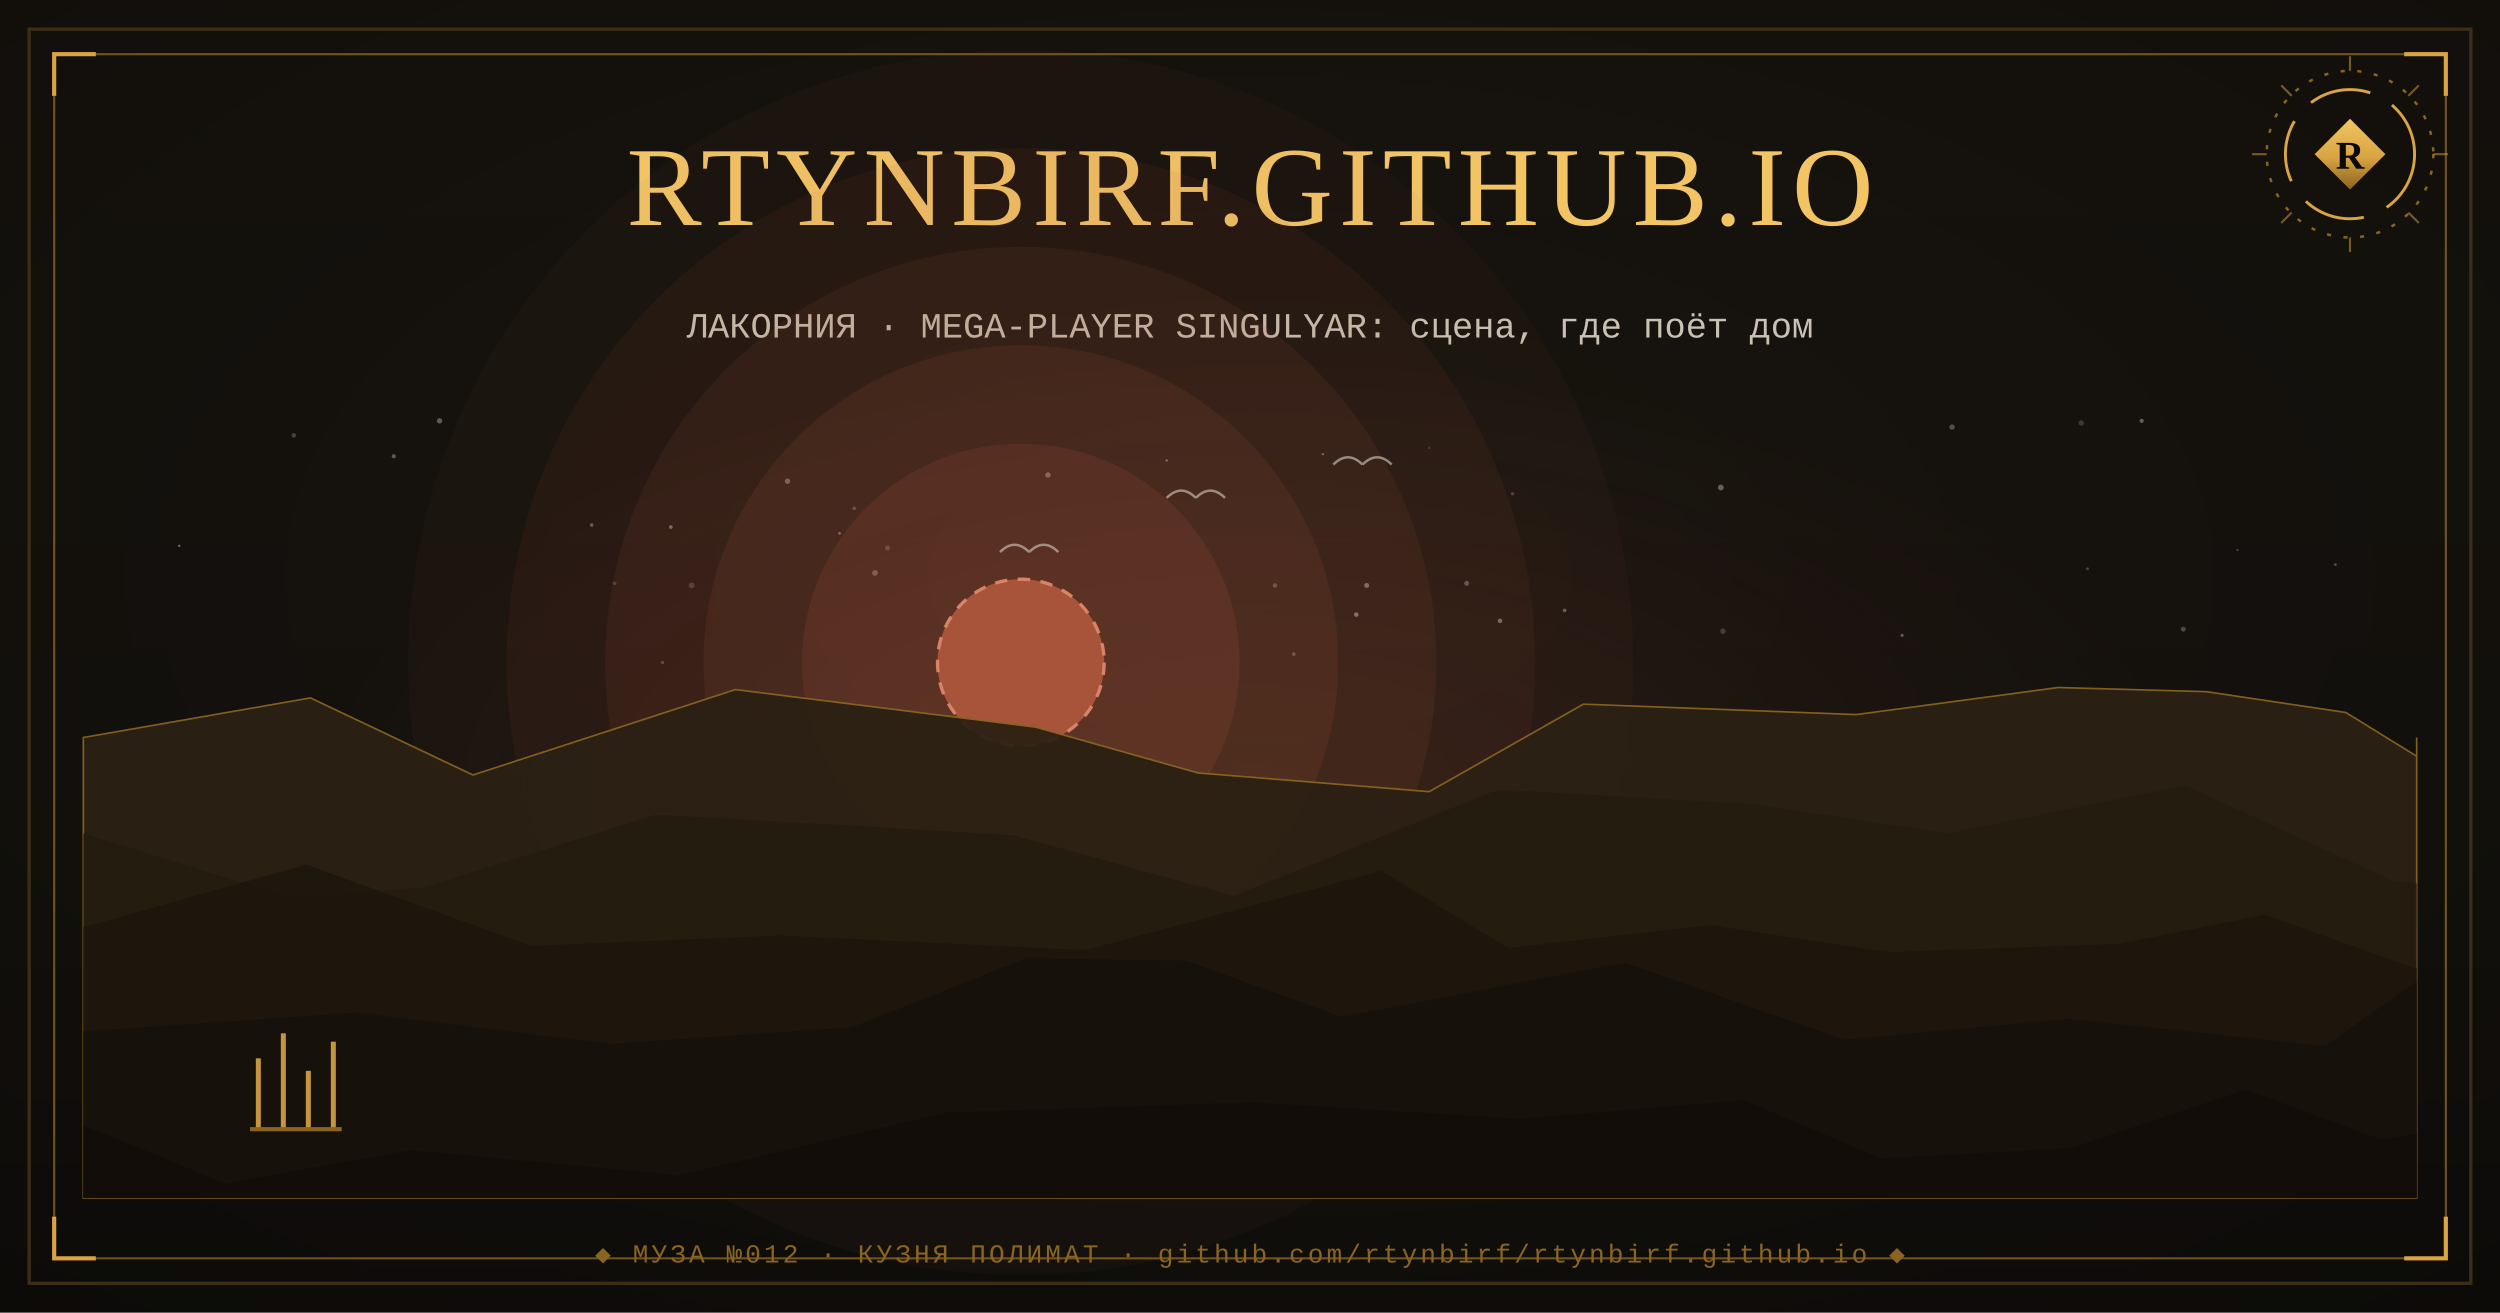
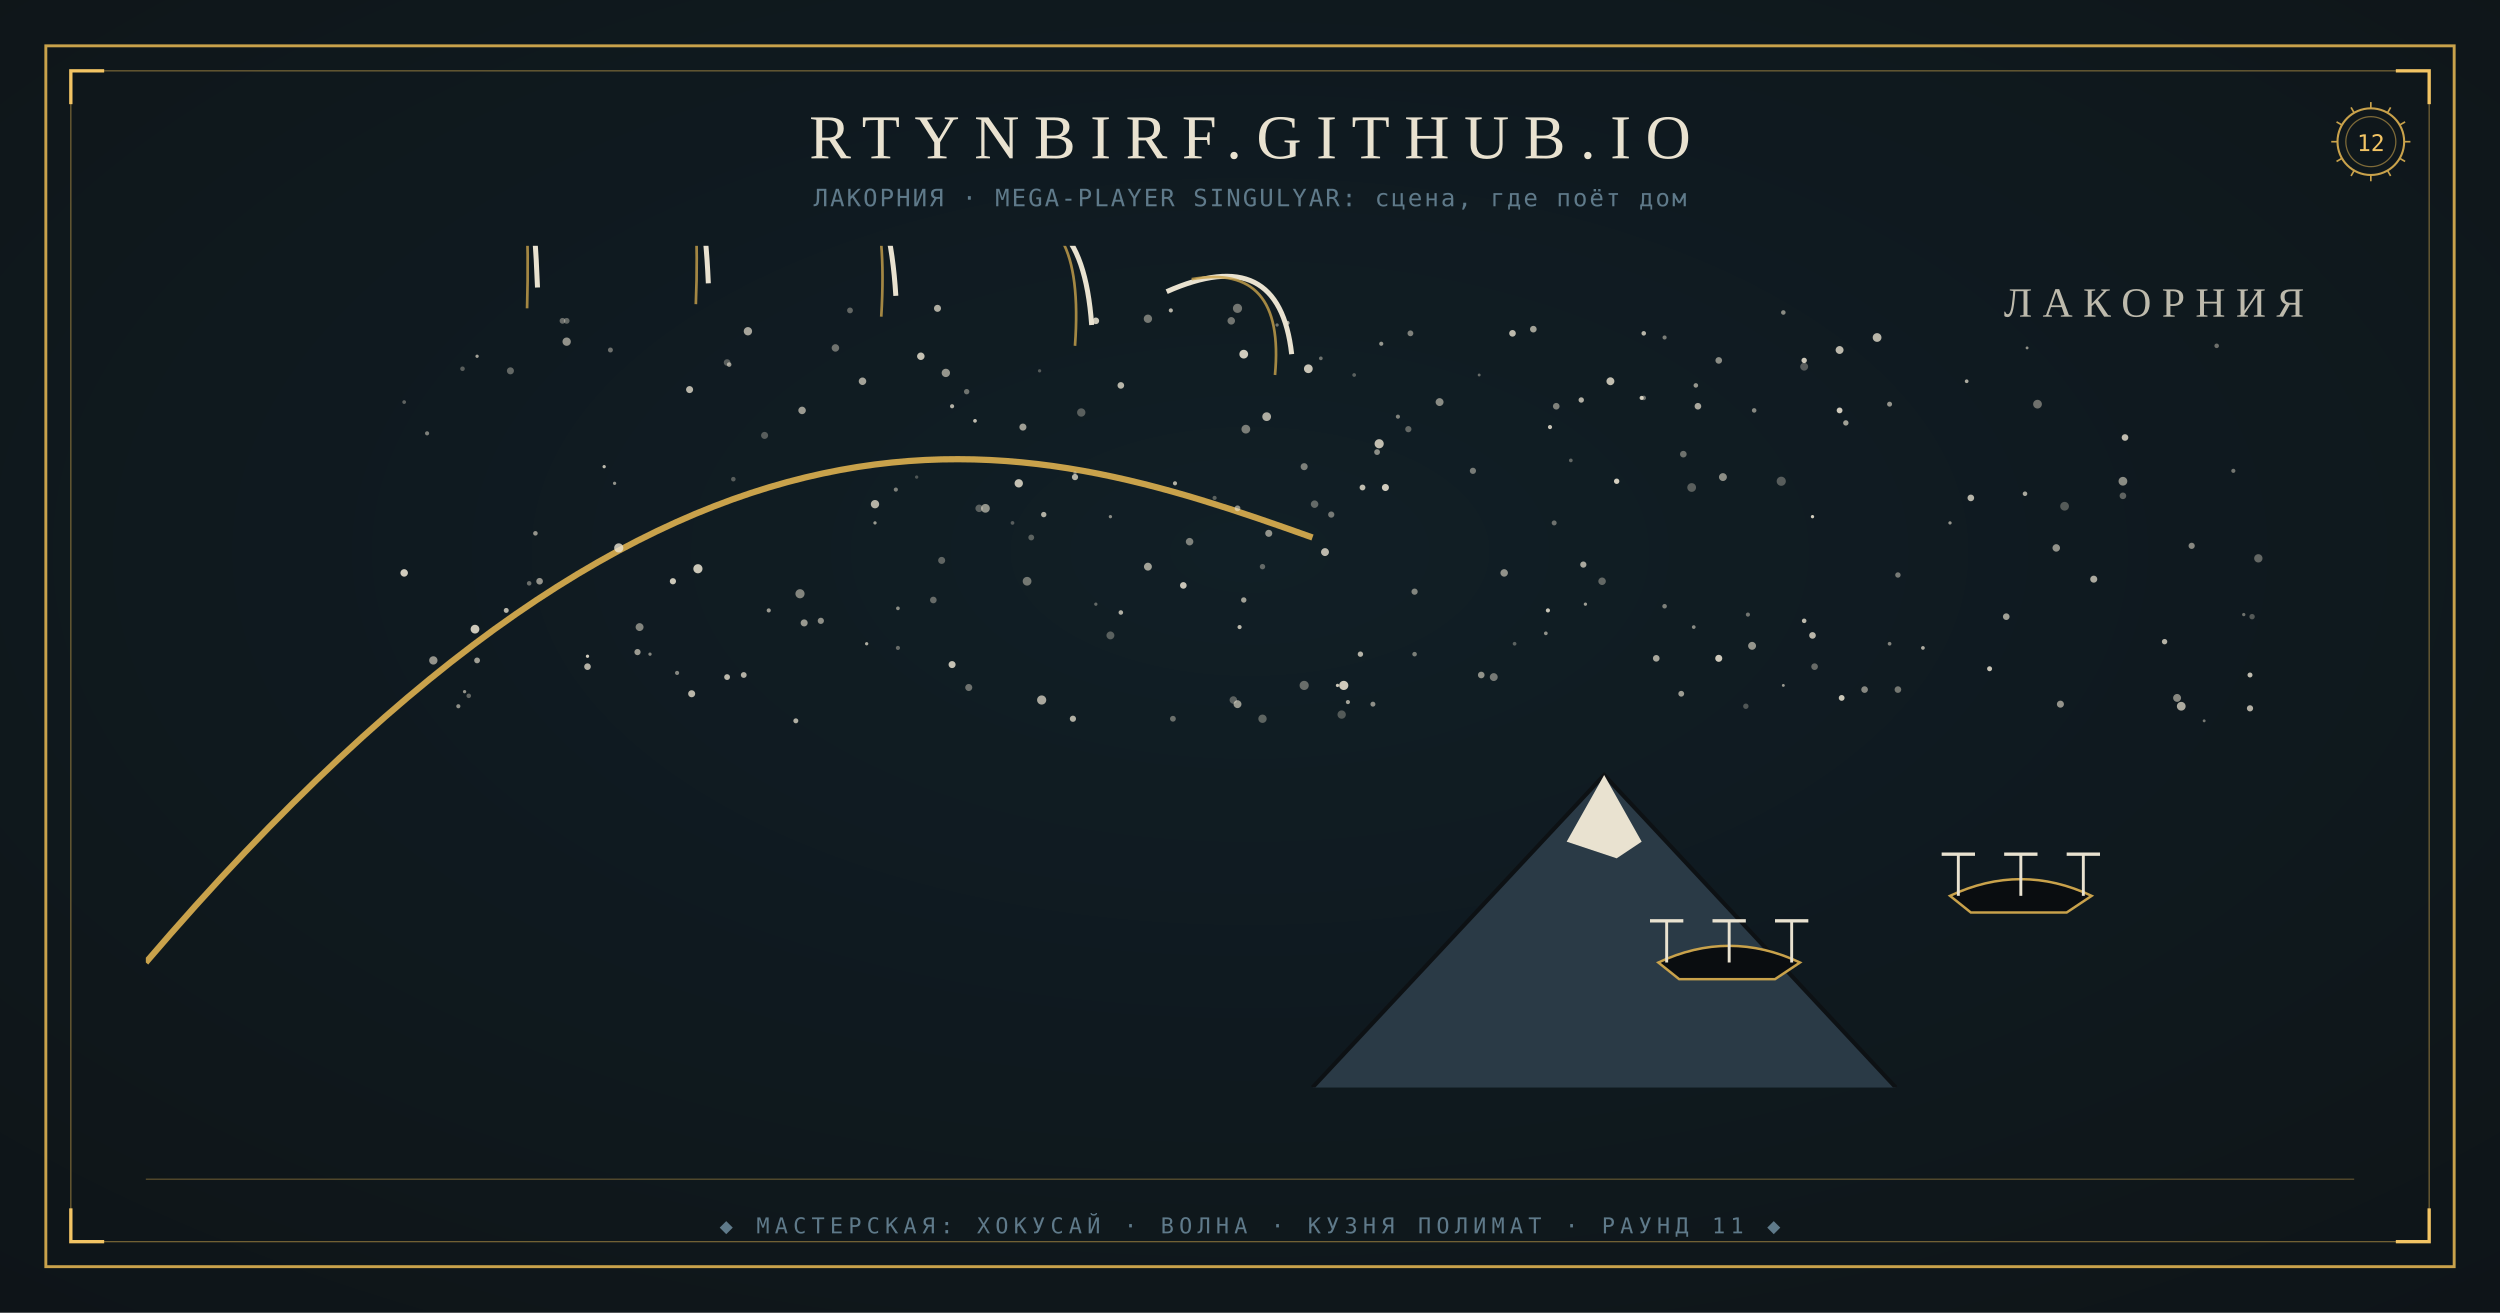
<svg xmlns="http://www.w3.org/2000/svg" viewBox="0 0 1200 630" width="1200" height="630">
-   <defs>
-     <linearGradient id="bg" x1="0" y1="0" x2="0" y2="1">
-       <stop offset="0" stop-color="#17120C" />
-       <stop offset="0.55" stop-color="#12100C" />
-       <stop offset="1" stop-color="#0B0A08" />
-     </linearGradient>
-     <linearGradient id="gGold" x1="0" y1="0" x2="0" y2="1">
-       <stop offset="0" stop-color="#F2C464" />
-       <stop offset="0.55" stop-color="#D9A441" />
-       <stop offset="1" stop-color="#8A6420" />
-     </linearGradient>
-     <linearGradient id="gGoldX" x1="0" y1="0" x2="1" y2="0">
-       <stop offset="0" stop-color="#8A6420" stop-opacity="0" />
-       <stop offset="0.5" stop-color="#F2C464" />
-       <stop offset="1" stop-color="#8A6420" stop-opacity="0" />
-     </linearGradient>
-     <radialGradient id="gVig" cx="0.5" cy="0.44" r="0.85">
-       <stop offset="0" stop-color="#1C1610" />
-       <stop offset="0.6" stop-color="#12100C" />
-       <stop offset="1" stop-color="#0B0A08" />
-     </radialGradient>
-     <radialGradient id="gMood" cx="0.5" cy="0.5" r="0.5">
-       <stop offset="0" stop-color="#A8543A" stop-opacity="0.13" />
-       <stop offset="1" stop-color="#A8543A" stop-opacity="0" />
-     </radialGradient>
-   </defs>
-   <rect width="1200" height="630" fill="url(#bg)" />
-   <rect width="1200" height="630" fill="url(#gVig)" opacity="0.6" />
-   <rect x="150" y="170" width="900" height="420" fill="url(#gMood)" />
-   <rect x="14" y="14" width="1172" height="602" fill="none" stroke="#3A2E14" stroke-width="1.6" />
-   <rect x="26" y="26" width="1148" height="578" fill="none" stroke="#8A6420" stroke-width="1" opacity="0.8" />
-   <path d="M 26 46 V 26 H 46" stroke="#D9A441" stroke-width="2" fill="none" />
-   <path d="M 1154 26 H 1174 V 46" stroke="#D9A441" stroke-width="2" fill="none" />
-   <path d="M 1174 584 V 604 H 1154" stroke="#D9A441" stroke-width="2" fill="none" />
-   <path d="M 46 604 H 26 V 584" stroke="#D9A441" stroke-width="2" fill="none" />
-   <text x="600" y="108" text-anchor="middle" font-family="Georgia, 'Times New Roman', serif" font-size="54" fill="#F2C464" letter-spacing="3">RTYNBIRF.GITHUB.IO</text>
-   <line x1="240" y1="132" x2="960" y2="132" stroke="url(#gGoldX)" stroke-width="2" />
-   <text x="600" y="162" text-anchor="middle" font-family="'Courier New', monospace" font-size="17" fill="#C9C2B4">ЛАКОРНИЯ · MEGA-PLAYER SINGULYAR: сцена, где поёт дом</text>
-   <circle cx="503" cy="228" r="1.3" fill="#C9C2B4" opacity="0.55" />
-   <circle cx="426" cy="263" r="1.2" fill="#C9C2B4" opacity="0.31" />
-   <circle cx="937" cy="205" r="1.3" fill="#C9C2B4" opacity="0.34" />
-   <circle cx="1028" cy="202" r="1.0" fill="#C9C2B4" opacity="0.44" />
-   <circle cx="826" cy="234" r="1.4" fill="#C9C2B4" opacity="0.43" />
-   <circle cx="332" cy="281" r="1.4" fill="#C9C2B4" opacity="0.23" />
-   <circle cx="651" cy="295" r="1.1" fill="#C9C2B4" opacity="0.54" />
-   <circle cx="751" cy="293" r="0.9" fill="#C9C2B4" opacity="0.42" />
-   <circle cx="1121" cy="271" r="0.7" fill="#C9C2B4" opacity="0.34" />
-   <circle cx="410" cy="244" r="0.8" fill="#C9C2B4" opacity="0.39" />
-   <circle cx="284" cy="252" r="0.9" fill="#C9C2B4" opacity="0.40" />
-   <circle cx="1002" cy="273" r="0.7" fill="#C9C2B4" opacity="0.29" />
-   <circle cx="295" cy="280" r="0.9" fill="#C9C2B4" opacity="0.23" />
-   <circle cx="827" cy="303" r="1.3" fill="#C9C2B4" opacity="0.23" />
-   <circle cx="999" cy="203" r="1.3" fill="#C9C2B4" opacity="0.22" />
-   <circle cx="704" cy="280" r="1.2" fill="#C9C2B4" opacity="0.36" />
-   <circle cx="378" cy="231" r="1.3" fill="#C9C2B4" opacity="0.50" />
-   <circle cx="189" cy="219" r="1.0" fill="#C9C2B4" opacity="0.40" />
-   <circle cx="86" cy="262" r="0.6" fill="#C9C2B4" opacity="0.48" />
-   <circle cx="913" cy="305" r="0.8" fill="#C9C2B4" opacity="0.40" />
-   <circle cx="322" cy="253" r="0.9" fill="#C9C2B4" opacity="0.53" />
-   <circle cx="621" cy="314" r="0.9" fill="#C9C2B4" opacity="0.38" />
-   <circle cx="211" cy="202" r="1.3" fill="#C9C2B4" opacity="0.41" />
-   <circle cx="686" cy="215" r="0.6" fill="#C9C2B4" opacity="0.21" />
-   <circle cx="560" cy="221" r="0.6" fill="#C9C2B4" opacity="0.53" />
-   <circle cx="141" cy="209" r="1.1" fill="#C9C2B4" opacity="0.27" />
-   <circle cx="635" cy="218" r="0.6" fill="#C9C2B4" opacity="0.47" />
-   <circle cx="1074" cy="264" r="0.6" fill="#C9C2B4" opacity="0.25" />
-   <circle cx="1048" cy="302" r="1.2" fill="#C9C2B4" opacity="0.31" />
-   <circle cx="656" cy="281" r="1.2" fill="#C9C2B4" opacity="0.52" />
-   <circle cx="726" cy="237" r="0.8" fill="#C9C2B4" opacity="0.27" />
-   <circle cx="318" cy="318" r="0.8" fill="#C9C2B4" opacity="0.31" />
-   <circle cx="420" cy="275" r="1.4" fill="#C9C2B4" opacity="0.46" />
-   <circle cx="403" cy="256" r="0.7" fill="#C9C2B4" opacity="0.47" />
-   <circle cx="720" cy="298" r="1.1" fill="#C9C2B4" opacity="0.48" />
-   <circle cx="612" cy="281" r="1.1" fill="#C9C2B4" opacity="0.35" />
-   <circle cx="490.0" cy="318.0" r="294.0" fill="#A8543A" opacity="0.045" />
-   <circle cx="490.0" cy="318.0" r="246.8" fill="#A8543A" opacity="0.075" />
-   <circle cx="490.0" cy="318.0" r="199.5" fill="#A8543A" opacity="0.105" />
-   <circle cx="490.0" cy="318.0" r="152.3" fill="#A8543A" opacity="0.135" />
-   <circle cx="490.0" cy="318.0" r="105.0" fill="#A8543A" opacity="0.165" />
-   <circle cx="490" cy="318" r="40" fill="#A8543A" />
-   <circle cx="490" cy="318" r="40" fill="none" stroke="#E08B6B" stroke-width="1.6" stroke-dasharray="6 5" opacity="0.9">
-     <animate attributeName="r" values="40;43;40" dur="7s" repeatCount="indefinite" />
-   </circle>
-   <path d="M 40 354 L 149 335 L 227 372 L 353 331 L 497 349 L 575 371 L 686 380 L 760 338 L 891 343 L 988 330 L 1059 332 L 1126 342 L 1160 363 L 1160 354 L 1160 575 L 40 575 Z" fill="#2A2013" stroke="#8A6420" stroke-width="0.8" opacity="0.94" />
-   <path d="M 40 400 L 140 431 L 203 426 L 315 391 L 405 396 L 487 401 L 592 430 L 719 379 L 842 386 L 935 400 L 1049 377 L 1149 423 L 1160 424 L 1160 402 L 1160 575 L 40 575 Z" fill="#241B10" stroke="none" stroke-width="0.8" opacity="0.88" />
-   <path d="M 40 445 L 147 415 L 255 454 L 374 449 L 521 456 L 663 418 L 724 455 L 821 444 L 906 457 L 1017 453 L 1087 439 L 1160 465 L 1160 455 L 1160 575 L 40 575 Z" fill="#1C150C" stroke="none" stroke-width="0.8" opacity="0.82" />
-   <path d="M 40 495 L 171 486 L 293 501 L 409 493 L 492 460 L 569 461 L 644 488 L 780 462 L 885 499 L 993 489 L 1116 502 L 1160 471 L 1160 495 L 1160 575 L 40 575 Z" fill="#15100A" stroke="none" stroke-width="0.8" opacity="0.76" />
-   <path d="M 40 540 L 108 568 L 197 552 L 326 564 L 454 534 L 601 529 L 730 537 L 837 528 L 903 556 L 994 551 L 1078 523 L 1143 547 L 1160 544 L 1160 544 L 1160 575 L 40 575 Z" fill="#100B07" stroke="none" stroke-width="0.8" opacity="0.70" />
-   <path d="M 40 366 L 1160 366" stroke="url(#gGoldX)" stroke-width="1.6" opacity="0.8" />
-   <path d="M 480 265 q 7 -7 14 0 M 494 265 q 7 -7 14 0" fill="none" stroke="#C9C2B4" stroke-width="1.2" opacity="0.65" />
-   <path d="M 560 239 q 7 -7 14 0 M 574 239 q 7 -7 14 0" fill="none" stroke="#C9C2B4" stroke-width="1.2" opacity="0.65" />
-   <path d="M 640 223 q 7 -7 14 0 M 654 223 q 7 -7 14 0" fill="none" stroke="#C9C2B4" stroke-width="1.2" opacity="0.65" />
-   <path d="M 124 542 V 508 M 136 542 V 496 M 148 542 V 514 M 160 542 V 500" stroke="#D9A441" stroke-width="2.4" opacity="0.9" />
-   <path d="M 120 542 H 164" stroke="#8A6420" stroke-width="2" />
-   <circle cx="1128" cy="74" r="40" fill="none" stroke="#8A6420" stroke-width="1.2" stroke-dasharray="2 6" />
-   <circle cx="1128" cy="74" r="31" fill="none" stroke="#D9A441" stroke-width="1.4" stroke-dasharray="30 12" />
-   <line x1="1128" y1="34" x2="1128" y2="27" stroke="#D9A441" stroke-width="1" opacity="0.5" />
-   <line x1="1156" y1="46" x2="1161" y2="41" stroke="#D9A441" stroke-width="1" opacity="0.5" />
-   <line x1="1168" y1="74" x2="1175" y2="74" stroke="#D9A441" stroke-width="1" opacity="0.5" />
-   <line x1="1156" y1="102" x2="1161" y2="107" stroke="#D9A441" stroke-width="1" opacity="0.5" />
-   <line x1="1128" y1="114" x2="1128" y2="121" stroke="#D9A441" stroke-width="1" opacity="0.5" />
-   <line x1="1100" y1="102" x2="1095" y2="107" stroke="#D9A441" stroke-width="1" opacity="0.5" />
-   <line x1="1088" y1="74" x2="1081" y2="74" stroke="#D9A441" stroke-width="1" opacity="0.5" />
-   <line x1="1100" y1="46" x2="1095" y2="41" stroke="#D9A441" stroke-width="1" opacity="0.5" />
-   <path d="M 1128 57 L 1145 74 L 1128 91 L 1111 74 Z" fill="url(#gGold)" />
-   <text x="1128" y="81" text-anchor="middle" font-family="Georgia, 'Times New Roman', serif" font-size="19" fill="#0B0A08" font-weight="bold">R</text>
-   <text x="600" y="606" text-anchor="middle" font-family="'Courier New', monospace" font-size="12.5" fill="#8A6420" letter-spacing="1.5">◆ МУЗА №012 · КУЗНЯ ПОЛИМАТ · github.com/rtynbirf/rtynbirf.github.io ◆</text>
+   <rect width="1200" height="630" fill="#0D1114" />
+   <radialGradient id="vig12" cx="0.5" cy="0.42" r="0.95">
+     <stop offset="0" stop-color="#122028" />
+     <stop offset="1" stop-color="#0D1114" />
+   </radialGradient>
+   <rect width="1200" height="630" fill="url(#vig12)" opacity="0.9" />
+   <rect x="22" y="22" width="1156" height="586" fill="none" stroke="#C9A24B" stroke-width="1.4" />
+   <rect x="34" y="34" width="1132" height="562" fill="none" stroke="#C9A24B" stroke-width="0.6" opacity="0.55" />
+   <path d="M 34 50 L 34 34 L 50 34" fill="none" stroke="#F2C464" stroke-width="1.6" />
+   <path d="M 1166 50 L 1166 34 L 1150 34" fill="none" stroke="#F2C464" stroke-width="1.6" />
+   <path d="M 34 580 L 34 596 L 50 596" fill="none" stroke="#F2C464" stroke-width="1.6" />
+   <path d="M 1166 580 L 1166 596 L 1150 596" fill="none" stroke="#F2C464" stroke-width="1.6" />
+   <text x="600.0" y="76" text-anchor="middle" font-family="Georgia, 'Times New Roman', serif" font-size="30" fill="#E9E2D0" letter-spacing="7">RTYNBIRF.GITHUB.IO</text>
+   <text x="600.0" y="99" text-anchor="middle" font-family="'Cascadia Mono', ui-monospace, Consolas, monospace" font-size="11.5" fill="#5F7A8A" letter-spacing="1">ЛАКОРНИЯ · MEGA-PLAYER SINGULYAR: сцена, где поёт дом</text>
+   <g transform="translate(1138,68)">
+     <circle r="16" fill="none" stroke="#C9A24B" stroke-width="1" />
+     <circle r="12" fill="none" stroke="#C9A24B" stroke-width="0.6" opacity="0.6" />
+     <text y="4.5" text-anchor="middle" font-family="'Cascadia Mono', ui-monospace, Consolas, monospace" font-size="11" fill="#F2C464">12</text>
+     <g stroke="#C9A24B" stroke-width="0.8">
+       <line x1="0" y1="-19" x2="0" y2="-16" transform="rotate(0)" />
+       <line x1="0" y1="-19" x2="0" y2="-16" transform="rotate(30)" />
+       <line x1="0" y1="-19" x2="0" y2="-16" transform="rotate(60)" />
+       <line x1="0" y1="-19" x2="0" y2="-16" transform="rotate(90)" />
+       <line x1="0" y1="-19" x2="0" y2="-16" transform="rotate(120)" />
+       <line x1="0" y1="-19" x2="0" y2="-16" transform="rotate(150)" />
+       <line x1="0" y1="-19" x2="0" y2="-16" transform="rotate(180)" />
+       <line x1="0" y1="-19" x2="0" y2="-16" transform="rotate(210)" />
+       <line x1="0" y1="-19" x2="0" y2="-16" transform="rotate(240)" />
+       <line x1="0" y1="-19" x2="0" y2="-16" transform="rotate(270)" />
+       <line x1="0" y1="-19" x2="0" y2="-16" transform="rotate(300)" />
+       <line x1="0" y1="-19" x2="0" y2="-16" transform="rotate(330)" />
+     </g>
+   </g>
+   <line x1="70" y1="566" x2="1130" y2="566" stroke="#C9A24B" stroke-width="0.5" opacity="0.5" />
+   <text x="600.0" y="592" text-anchor="middle" font-family="'Cascadia Mono', ui-monospace, Consolas, monospace" font-size="10.5" fill="#5F7A8A" letter-spacing="2.5">◆ МАСТЕРСКАЯ: ХОКУСАЙ · ВОЛНА · КУЗНЯ ПОЛИМАТ · РАУНД 11 ◆</text>
+   <clipPath id="clip12">
+     <rect x="70" y="118" width="1060" height="404" />
+   </clipPath>
+   <g clip-path="url(#clip12)">
+     <path d="M 630 522 L 770 372 L 910 522" fill="#2A3A46" stroke="#0D1114" stroke-width="2" />
+     <path d="M 752 404 L 770 372 L 788 404 L 776 412 L 764 408 Z" fill="#E9E2D0" />
+     <path d="M 70 462 C 330 158 490 208 630 258" fill="none" stroke="#C9A24B" stroke-width="3" />
+     <path d="M 560 140 Q 614 116 620 170" fill="none" stroke="#E9E2D0" stroke-width="2.4" />
+     <path d="M 572 134 Q 617 126 612 180" fill="none" stroke="#C9A24B" stroke-width="1.3" opacity="0.8" />
+     <path d="M 470 110 Q 519 86 524 156" fill="none" stroke="#E9E2D0" stroke-width="2.4" />
+     <path d="M 481 104 Q 521 96 516 166" fill="none" stroke="#C9A24B" stroke-width="1.3" opacity="0.8" />
+     <path d="M 382 84 Q 425 60 430 142" fill="none" stroke="#E9E2D0" stroke-width="2.4" />
+     <path d="M 392 78 Q 428 70 423 152" fill="none" stroke="#C9A24B" stroke-width="1.3" opacity="0.8" />
+     <path d="M 298 64 Q 336 40 340 136" fill="none" stroke="#E9E2D0" stroke-width="2.4" />
+     <path d="M 306 58 Q 338 50 334 146" fill="none" stroke="#C9A24B" stroke-width="1.3" opacity="0.8" />
+     <path d="M 222 52 Q 254 28 258 138" fill="none" stroke="#E9E2D0" stroke-width="2.4" />
+     <path d="M 229 46 Q 256 38 253 148" fill="none" stroke="#C9A24B" stroke-width="1.3" opacity="0.8" />
+     <circle cx="742" cy="304" r="0.9" fill="#E9E2D0" opacity="0.59" />
+     <circle cx="665" cy="234" r="1.7" fill="#E9E2D0" opacity="0.89" />
+     <circle cx="452" cy="269" r="1.7" fill="#E9E2D0" opacity="0.37" />
+     <circle cx="594" cy="148" r="2.2" fill="#E9E2D0" opacity="0.45" />
+     <circle cx="679" cy="314" r="1.1" fill="#E9E2D0" opacity="0.49" />
+     <circle cx="297" cy="263" r="2.2" fill="#E9E2D0" opacity="0.81" />
+     <circle cx="205" cy="208" r="1.0" fill="#E9E2D0" opacity="0.51" />
+     <circle cx="1005" cy="278" r="1.7" fill="#E9E2D0" opacity="0.72" />
+     <circle cx="661" cy="217" r="1.4" fill="#E9E2D0" opacity="0.57" />
+     <circle cx="769" cy="279" r="1.8" fill="#E9E2D0" opacity="0.38" />
+     <circle cx="653" cy="314" r="1.3" fill="#E9E2D0" opacity="0.76" />
+     <circle cx="533" cy="248" r="0.8" fill="#E9E2D0" opacity="0.56" />
+     <circle cx="606" cy="272" r="1.3" fill="#E9E2D0" opacity="0.38" />
+     <circle cx="626" cy="329" r="2.2" fill="#E9E2D0" opacity="0.41" />
+     <circle cx="761" cy="290" r="0.8" fill="#E9E2D0" opacity="0.65" />
+     <circle cx="1039" cy="308" r="1.3" fill="#E9E2D0" opacity="0.76" />
+     <circle cx="609" cy="256" r="1.7" fill="#E9E2D0" opacity="0.60" />
+     <circle cx="416" cy="309" r="0.8" fill="#E9E2D0" opacity="0.73" />
+     <circle cx="526" cy="154" r="1.6" fill="#E9E2D0" opacity="0.87" />
+     <circle cx="568" cy="281" r="1.6" fill="#E9E2D0" opacity="0.85" />
+     <circle cx="583" cy="239" r="1.0" fill="#E9E2D0" opacity="0.34" />
+     <circle cx="711" cy="324" r="1.6" fill="#E9E2D0" opacity="0.59" />
+     <circle cx="813" cy="301" r="0.9" fill="#E9E2D0" opacity="0.56" />
+     <circle cx="671" cy="200" r="1.0" fill="#E9E2D0" opacity="0.52" />
+     <circle cx="639" cy="247" r="1.5" fill="#E9E2D0" opacity="0.47" />
+     <circle cx="901" cy="162" r="2.1" fill="#E9E2D0" opacity="0.78" />
+     <circle cx="631" cy="242" r="1.8" fill="#E9E2D0" opacity="0.39" />
+     <circle cx="647" cy="337" r="1.0" fill="#E9E2D0" opacity="0.68" />
+     <circle cx="591" cy="154" r="1.8" fill="#E9E2D0" opacity="0.45" />
+     <circle cx="401" cy="167" r="1.8" fill="#E9E2D0" opacity="0.44" />
+     <circle cx="677" cy="160" r="1.4" fill="#E9E2D0" opacity="0.51" />
+     <circle cx="597" cy="170" r="2.1" fill="#E9E2D0" opacity="0.89" />
+     <circle cx="659" cy="338" r="1.2" fill="#E9E2D0" opacity="0.58" />
+     <circle cx="408" cy="149" r="1.4" fill="#E9E2D0" opacity="0.38" />
+     <circle cx="936" cy="251" r="0.8" fill="#E9E2D0" opacity="0.61" />
+     <circle cx="595" cy="301" r="1.0" fill="#E9E2D0" opacity="0.80" />
+     <circle cx="448" cy="288" r="1.6" fill="#E9E2D0" opacity="0.40" />
+     <circle cx="946" cy="239" r="1.6" fill="#E9E2D0" opacity="0.77" />
+     <circle cx="710" cy="180" r="0.7" fill="#E9E2D0" opacity="0.41" />
+     <circle cx="754" cy="221" r="0.9" fill="#E9E2D0" opacity="0.38" />
+     <circle cx="760" cy="271" r="1.5" fill="#E9E2D0" opacity="0.71" />
+     <circle cx="662" cy="213" r="2.2" fill="#E9E2D0" opacity="0.82" />
+     <circle cx="884" cy="335" r="1.4" fill="#E9E2D0" opacity="0.86" />
+     <circle cx="676" cy="206" r="1.5" fill="#E9E2D0" opacity="0.38" />
+     <circle cx="856" cy="329" r="0.7" fill="#E9E2D0" opacity="0.63" />
+     <circle cx="359" cy="159" r="2.0" fill="#E9E2D0" opacity="0.69" />
+     <circle cx="841" cy="310" r="1.9" fill="#E9E2D0" opacity="0.61" />
+     <circle cx="613" cy="156" r="0.8" fill="#E9E2D0" opacity="0.44" />
+     <circle cx="223" cy="332" r="0.8" fill="#E9E2D0" opacity="0.61" />
+     <circle cx="1052" cy="262" r="1.5" fill="#E9E2D0" opacity="0.55" />
+     <circle cx="886" cy="203" r="1.3" fill="#E9E2D0" opacity="0.67" />
+     <circle cx="747" cy="195" r="1.6" fill="#E9E2D0" opacity="0.51" />
+     <circle cx="499" cy="178" r="0.8" fill="#E9E2D0" opacity="0.32" />
+     <circle cx="562" cy="149" r="1.0" fill="#E9E2D0" opacity="0.77" />
+     <circle cx="349" cy="174" r="1.6" fill="#E9E2D0" opacity="0.34" />
+     <circle cx="369" cy="293" r="1.0" fill="#E9E2D0" opacity="0.64" />
+     <circle cx="208" cy="317" r="2.0" fill="#E9E2D0" opacity="0.61" />
+     <circle cx="385" cy="197" r="1.8" fill="#E9E2D0" opacity="0.64" />
+     <circle cx="225" cy="334" r="1.1" fill="#E9E2D0" opacity="0.38" />
+     <circle cx="350" cy="175" r="1.1" fill="#E9E2D0" opacity="0.64" />
+     <circle cx="679" cy="284" r="1.5" fill="#E9E2D0" opacity="0.53" />
+     <circle cx="626" cy="224" r="1.7" fill="#E9E2D0" opacity="0.50" />
+     <circle cx="331" cy="187" r="1.7" fill="#E9E2D0" opacity="0.77" />
+     <circle cx="808" cy="218" r="1.6" fill="#E9E2D0" opacity="0.43" />
+     <circle cx="563" cy="345" r="1.4" fill="#E9E2D0" opacity="0.42" />
+     <circle cx="295" cy="232" r="0.8" fill="#E9E2D0" opacity="0.60" />
+     <circle cx="773" cy="183" r="1.9" fill="#E9E2D0" opacity="0.82" />
+     <circle cx="842" cy="197" r="1.1" fill="#E9E2D0" opacity="0.55" />
+     <circle cx="907" cy="309" r="0.9" fill="#E9E2D0" opacity="0.52" />
+     <circle cx="827" cy="229" r="1.9" fill="#E9E2D0" opacity="0.57" />
+     <circle cx="606" cy="345" r="2.0" fill="#E9E2D0" opacity="0.36" />
+     <circle cx="592" cy="336" r="1.8" fill="#E9E2D0" opacity="0.34" />
+     <circle cx="551" cy="272" r="1.9" fill="#E9E2D0" opacity="0.67" />
+     <circle cx="367" cy="209" r="1.7" fill="#E9E2D0" opacity="0.33" />
+     <circle cx="642" cy="329" r="0.8" fill="#E9E2D0" opacity="0.87" />
+     <circle cx="1077" cy="295" r="0.8" fill="#E9E2D0" opacity="0.44" />
+     <circle cx="228" cy="302" r="2.1" fill="#E9E2D0" opacity="0.87" />
+     <circle cx="883" cy="197" r="1.4" fill="#E9E2D0" opacity="0.88" />
+     <circle cx="1058" cy="346" r="0.7" fill="#E9E2D0" opacity="0.48" />
+     <circle cx="789" cy="160" r="1.1" fill="#E9E2D0" opacity="0.77" />
+     <circle cx="856" cy="150" r="1.1" fill="#E9E2D0" opacity="0.56" />
+     <circle cx="866" cy="176" r="1.9" fill="#E9E2D0" opacity="0.33" />
+     <circle cx="812" cy="234" r="2.1" fill="#E9E2D0" opacity="0.34" />
+     <circle cx="855" cy="231" r="2.2" fill="#E9E2D0" opacity="0.33" />
+     <circle cx="636" cy="265" r="1.9" fill="#E9E2D0" opacity="0.79" />
+     <circle cx="382" cy="346" r="1.2" fill="#E9E2D0" opacity="0.74" />
+     <circle cx="1045" cy="335" r="1.9" fill="#E9E2D0" opacity="0.55" />
+     <circle cx="306" cy="313" r="1.5" fill="#E9E2D0" opacity="0.64" />
+     <circle cx="440" cy="229" r="0.8" fill="#E9E2D0" opacity="0.30" />
+     <circle cx="325" cy="323" r="1.0" fill="#E9E2D0" opacity="0.54" />
+     <circle cx="866" cy="173" r="1.3" fill="#E9E2D0" opacity="0.87" />
+     <circle cx="911" cy="276" r="1.3" fill="#E9E2D0" opacity="0.48" />
+     <circle cx="736" cy="158" r="1.6" fill="#E9E2D0" opacity="0.67" />
+     <circle cx="594" cy="244" r="1.4" fill="#E9E2D0" opacity="0.60" />
+     <circle cx="989" cy="338" r="1.7" fill="#E9E2D0" opacity="0.61" />
+     <circle cx="870" cy="305" r="1.6" fill="#E9E2D0" opacity="0.78" />
+     <circle cx="634" cy="172" r="0.9" fill="#E9E2D0" opacity="0.44" />
+     <circle cx="384" cy="285" r="2.2" fill="#E9E2D0" opacity="0.53" />
+     <circle cx="866" cy="298" r="1.1" fill="#E9E2D0" opacity="0.79" />
+     <circle cx="978" cy="194" r="2.1" fill="#E9E2D0" opacity="0.43" />
+     <circle cx="1047" cy="339" r="2.1" fill="#E9E2D0" opacity="0.72" />
+     <circle cx="470" cy="244" r="1.8" fill="#E9E2D0" opacity="0.34" />
+     <circle cx="883" cy="168" r="1.9" fill="#E9E2D0" opacity="0.79" />
+     <circle cx="500" cy="336" r="2.2" fill="#E9E2D0" opacity="0.71" />
+     <circle cx="944" cy="183" r="0.9" fill="#E9E2D0" opacity="0.72" />
+     <circle cx="654" cy="234" r="1.4" fill="#E9E2D0" opacity="0.81" />
+     <circle cx="895" cy="331" r="1.6" fill="#E9E2D0" opacity="0.55" />
+     <circle cx="349" cy="325" r="1.4" fill="#E9E2D0" opacity="0.79" />
+     <circle cx="799" cy="291" r="1.1" fill="#E9E2D0" opacity="0.50" />
+     <circle cx="257" cy="256" r="1.1" fill="#E9E2D0" opacity="0.61" />
+     <circle cx="519" cy="198" r="2.0" fill="#E9E2D0" opacity="0.34" />
+     <circle cx="457" cy="319" r="1.7" fill="#E9E2D0" opacity="0.83" />
+     <circle cx="515" cy="345" r="1.5" fill="#E9E2D0" opacity="0.74" />
+     <circle cx="691" cy="193" r="1.9" fill="#E9E2D0" opacity="0.56" />
+     <circle cx="839" cy="295" r="1.0" fill="#E9E2D0" opacity="0.45" />
+     <circle cx="450" cy="148" r="1.7" fill="#E9E2D0" opacity="0.73" />
+     <circle cx="799" cy="162" r="1.0" fill="#E9E2D0" opacity="0.49" />
+     <circle cx="744" cy="205" r="1.0" fill="#E9E2D0" opacity="0.85" />
+     <circle cx="431" cy="292" r="0.9" fill="#E9E2D0" opacity="0.57" />
+     <circle cx="501" cy="247" r="1.3" fill="#E9E2D0" opacity="0.74" />
+     <circle cx="825" cy="173" r="1.6" fill="#E9E2D0" opacity="0.57" />
+     <circle cx="220" cy="339" r="1.0" fill="#E9E2D0" opacity="0.59" />
+     <circle cx="489" cy="232" r="2.0" fill="#E9E2D0" opacity="0.83" />
+     <circle cx="312" cy="314" r="0.8" fill="#E9E2D0" opacity="0.53" />
+     <circle cx="245" cy="178" r="1.7" fill="#E9E2D0" opacity="0.39" />
+     <circle cx="825" cy="316" r="1.7" fill="#E9E2D0" opacity="0.88" />
+     <circle cx="352" cy="230" r="1.1" fill="#E9E2D0" opacity="0.33" />
+     <circle cx="386" cy="299" r="1.7" fill="#E9E2D0" opacity="0.63" />
+     <circle cx="1019" cy="231" r="2.1" fill="#E9E2D0" opacity="0.57" />
+     <circle cx="597" cy="288" r="1.3" fill="#E9E2D0" opacity="0.67" />
+     <circle cx="838" cy="339" r="1.3" fill="#E9E2D0" opacity="0.30" />
+     <circle cx="420" cy="242" r="2.0" fill="#E9E2D0" opacity="0.76" />
+     <circle cx="473" cy="244" r="2.1" fill="#E9E2D0" opacity="0.60" />
+     <circle cx="645" cy="329" r="2.2" fill="#E9E2D0" opacity="0.88" />
+     <circle cx="776" cy="231" r="1.3" fill="#E9E2D0" opacity="0.90" />
+     <circle cx="229" cy="171" r="0.8" fill="#E9E2D0" opacity="0.68" />
+     <circle cx="923" cy="311" r="0.9" fill="#E9E2D0" opacity="0.73" />
+     <circle cx="491" cy="205" r="1.7" fill="#E9E2D0" opacity="0.66" />
+     <circle cx="243" cy="293" r="1.2" fill="#E9E2D0" opacity="0.77" />
+     <circle cx="991" cy="243" r="2.1" fill="#E9E2D0" opacity="0.32" />
+     <circle cx="722" cy="275" r="1.8" fill="#E9E2D0" opacity="0.59" />
+     <circle cx="290" cy="224" r="0.8" fill="#E9E2D0" opacity="0.80" />
+     <circle cx="871" cy="320" r="1.6" fill="#E9E2D0" opacity="0.40" />
+     <circle cx="1064" cy="166" r="1.1" fill="#E9E2D0" opacity="0.43" />
+     <circle cx="743" cy="293" r="1.0" fill="#E9E2D0" opacity="0.85" />
+     <circle cx="323" cy="279" r="1.5" fill="#E9E2D0" opacity="0.86" />
+     <circle cx="815" cy="195" r="1.6" fill="#E9E2D0" opacity="0.71" />
+     <circle cx="454" cy="179" r="2.0" fill="#E9E2D0" opacity="0.61" />
+     <circle cx="717" cy="325" r="1.9" fill="#E9E2D0" opacity="0.47" />
+     <circle cx="259" cy="279" r="1.6" fill="#E9E2D0" opacity="0.61" />
+     <circle cx="538" cy="294" r="1.1" fill="#E9E2D0" opacity="0.74" />
+     <circle cx="270" cy="154" r="1.4" fill="#E9E2D0" opacity="0.41" />
+     <circle cx="538" cy="185" r="1.6" fill="#E9E2D0" opacity="0.77" />
+     <circle cx="911" cy="331" r="1.6" fill="#E9E2D0" opacity="0.46" />
+     <circle cx="516" cy="227" r="0.8" fill="#E9E2D0" opacity="0.38" />
+     <circle cx="707" cy="226" r="1.5" fill="#E9E2D0" opacity="0.48" />
+     <circle cx="598" cy="206" r="2.1" fill="#E9E2D0" opacity="0.49" />
+     <circle cx="194" cy="193" r="0.9" fill="#E9E2D0" opacity="0.37" />
+     <circle cx="229" cy="317" r="1.4" fill="#E9E2D0" opacity="0.66" />
+     <circle cx="194" cy="275" r="1.8" fill="#E9E2D0" opacity="0.89" />
+     <circle cx="795" cy="316" r="1.6" fill="#E9E2D0" opacity="0.70" />
+     <circle cx="431" cy="311" r="1.0" fill="#E9E2D0" opacity="0.40" />
+     <circle cx="608" cy="200" r="2.1" fill="#E9E2D0" opacity="0.73" />
+     <circle cx="1080" cy="324" r="1.2" fill="#E9E2D0" opacity="0.81" />
+     <circle cx="571" cy="260" r="1.8" fill="#E9E2D0" opacity="0.51" />
+     <circle cx="332" cy="333" r="1.7" fill="#E9E2D0" opacity="0.78" />
+     <circle cx="907" cy="194" r="1.2" fill="#E9E2D0" opacity="0.61" />
+     <circle cx="272" cy="154" r="1.4" fill="#E9E2D0" opacity="0.39" />
+     <circle cx="414" cy="183" r="1.8" fill="#E9E2D0" opacity="0.68" />
+     <circle cx="955" cy="321" r="1.2" fill="#E9E2D0" opacity="0.85" />
+     <circle cx="594" cy="338" r="1.9" fill="#E9E2D0" opacity="0.63" />
+     <circle cx="222" cy="177" r="1.1" fill="#E9E2D0" opacity="0.34" />
+     <circle cx="394" cy="298" r="1.5" fill="#E9E2D0" opacity="0.58" />
+     <circle cx="972" cy="237" r="1.1" fill="#E9E2D0" opacity="0.71" />
+     <circle cx="282" cy="315" r="0.8" fill="#E9E2D0" opacity="0.89" />
+     <circle cx="1084" cy="268" r="2.0" fill="#E9E2D0" opacity="0.39" />
+     <circle cx="814" cy="185" r="1.1" fill="#E9E2D0" opacity="0.62" />
+     <circle cx="1072" cy="226" r="1.0" fill="#E9E2D0" opacity="0.46" />
+     <circle cx="486" cy="251" r="0.9" fill="#E9E2D0" opacity="0.33" />
+     <circle cx="335" cy="273" r="2.2" fill="#E9E2D0" opacity="0.86" />
+     <circle cx="493" cy="279" r="2.1" fill="#E9E2D0" opacity="0.46" />
+     <circle cx="495" cy="258" r="1.4" fill="#E9E2D0" opacity="0.35" />
+     <circle cx="1080" cy="340" r="1.5" fill="#E9E2D0" opacity="0.75" />
+     <circle cx="746" cy="251" r="1.2" fill="#E9E2D0" opacity="0.43" />
+     <circle cx="272" cy="164" r="2.0" fill="#E9E2D0" opacity="0.60" />
+     <circle cx="533" cy="305" r="1.9" fill="#E9E2D0" opacity="0.34" />
+     <circle cx="357" cy="324" r="1.4" fill="#E9E2D0" opacity="0.75" />
+     <circle cx="663" cy="165" r="1.0" fill="#E9E2D0" opacity="0.62" />
+     <circle cx="727" cy="309" r="0.9" fill="#E9E2D0" opacity="0.35" />
+     <circle cx="963" cy="296" r="1.6" fill="#E9E2D0" opacity="0.67" />
+     <circle cx="788" cy="191" r="1.0" fill="#E9E2D0" opacity="0.87" />
+     <circle cx="807" cy="333" r="1.4" fill="#E9E2D0" opacity="0.65" />
+     <circle cx="1020" cy="210" r="1.6" fill="#E9E2D0" opacity="0.81" />
+     <circle cx="464" cy="188" r="1.3" fill="#E9E2D0" opacity="0.44" />
+     <circle cx="465" cy="330" r="1.7" fill="#E9E2D0" opacity="0.43" />
+     <circle cx="1081" cy="296" r="1.3" fill="#E9E2D0" opacity="0.32" />
+     <circle cx="430" cy="235" r="1.0" fill="#E9E2D0" opacity="0.51" />
+     <circle cx="254" cy="280" r="1.1" fill="#E9E2D0" opacity="0.42" />
+     <circle cx="468" cy="202" r="0.9" fill="#E9E2D0" opacity="0.81" />
+     <circle cx="987" cy="263" r="1.8" fill="#E9E2D0" opacity="0.60" />
+     <circle cx="870" cy="248" r="0.8" fill="#E9E2D0" opacity="0.90" />
+     <circle cx="759" cy="192" r="1.3" fill="#E9E2D0" opacity="0.75" />
+     <circle cx="282" cy="320" r="1.6" fill="#E9E2D0" opacity="0.75" />
+     <circle cx="650" cy="180" r="0.9" fill="#E9E2D0" opacity="0.34" />
+     <circle cx="1019" cy="238" r="1.6" fill="#E9E2D0" opacity="0.37" />
+     <circle cx="420" cy="251" r="0.8" fill="#E9E2D0" opacity="0.63" />
+     <circle cx="457" cy="195" r="1.0" fill="#E9E2D0" opacity="0.75" />
+     <circle cx="973" cy="167" r="0.7" fill="#E9E2D0" opacity="0.59" />
+     <circle cx="526" cy="290" r="0.8" fill="#E9E2D0" opacity="0.39" />
+     <circle cx="307" cy="301" r="1.9" fill="#E9E2D0" opacity="0.53" />
+     <circle cx="628" cy="177" r="2.1" fill="#E9E2D0" opacity="0.85" />
+     <circle cx="293" cy="168" r="1.2" fill="#E9E2D0" opacity="0.43" />
+     <circle cx="726" cy="160" r="1.6" fill="#E9E2D0" opacity="0.79" />
+     <circle cx="618" cy="155" r="1.0" fill="#E9E2D0" opacity="0.68" />
+     <circle cx="516" cy="229" r="1.5" fill="#E9E2D0" opacity="0.76" />
+     <circle cx="442" cy="171" r="1.8" fill="#E9E2D0" opacity="0.83" />
+     <circle cx="551" cy="153" r="2.0" fill="#E9E2D0" opacity="0.47" />
+     <circle cx="644" cy="343" r="2.0" fill="#E9E2D0" opacity="0.31" />
+     <circle cx="564" cy="232" r="1.0" fill="#E9E2D0" opacity="0.75" />
+     <circle cx="789" cy="191" r="1.1" fill="#E9E2D0" opacity="0.43" />
+     <path d="M 796 462 Q 830 446 864 462 L 852 470 L 806 470 Z" fill="#0A0D10" stroke="#C9A24B" stroke-width="1.2" />
+     <line x1="800" y1="462" x2="800" y2="442" stroke="#E9E2D0" stroke-width="1.4" />
+     <line x1="792" y1="442" x2="808" y2="442" stroke="#E9E2D0" stroke-width="1.6" />
+     <line x1="830" y1="462" x2="830" y2="442" stroke="#E9E2D0" stroke-width="1.4" />
+     <line x1="822" y1="442" x2="838" y2="442" stroke="#E9E2D0" stroke-width="1.6" />
+     <line x1="860" y1="462" x2="860" y2="442" stroke="#E9E2D0" stroke-width="1.4" />
+     <line x1="852" y1="442" x2="868" y2="442" stroke="#E9E2D0" stroke-width="1.6" />
+     <path d="M 936 430 Q 970 414 1004 430 L 992 438 L 946 438 Z" fill="#0A0D10" stroke="#C9A24B" stroke-width="1.2" />
+     <line x1="940" y1="430" x2="940" y2="410" stroke="#E9E2D0" stroke-width="1.4" />
+     <line x1="932" y1="410" x2="948" y2="410" stroke="#E9E2D0" stroke-width="1.6" />
+     <line x1="970" y1="430" x2="970" y2="410" stroke="#E9E2D0" stroke-width="1.4" />
+     <line x1="962" y1="410" x2="978" y2="410" stroke="#E9E2D0" stroke-width="1.6" />
+     <line x1="1000" y1="430" x2="1000" y2="410" stroke="#E9E2D0" stroke-width="1.4" />
+     <line x1="992" y1="410" x2="1008" y2="410" stroke="#E9E2D0" stroke-width="1.6" />
+     <text x="1106" y="152" text-anchor="end" font-family="Georgia, 'Times New Roman', serif" font-size="20" fill="#E9E2D0" opacity="0.8">Л А К О Р Н И Я</text>
+   </g>
</svg>
